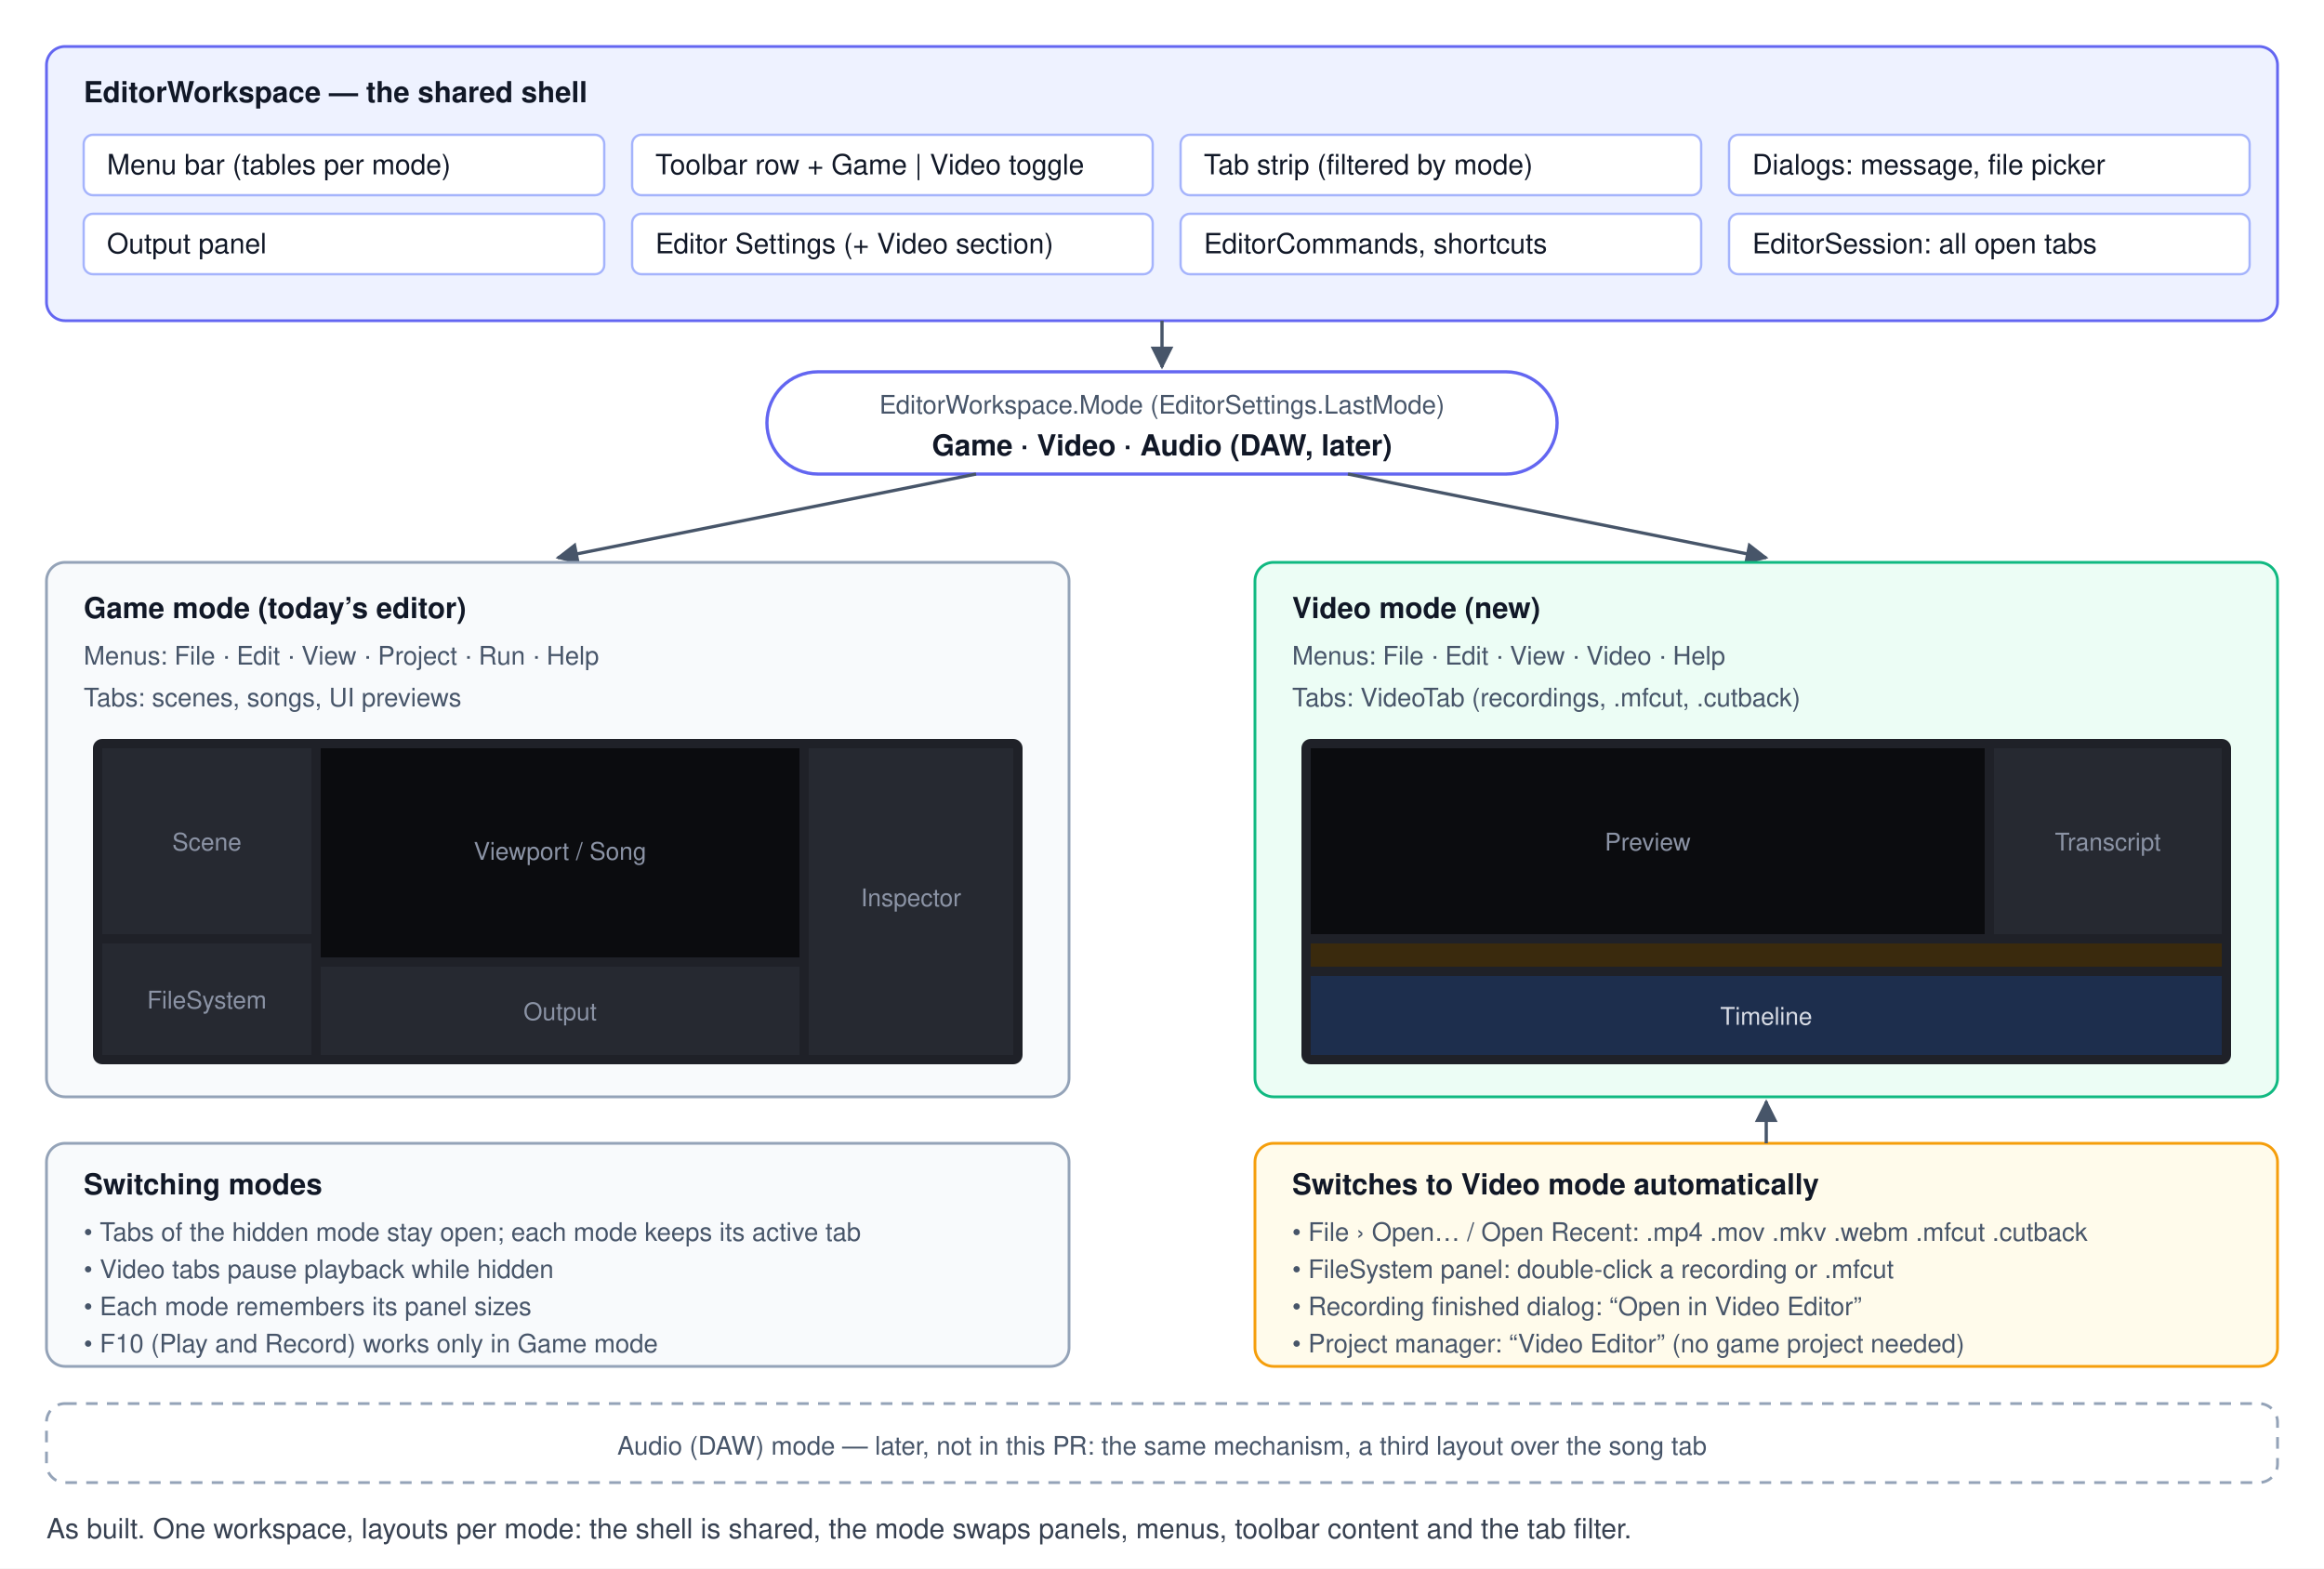
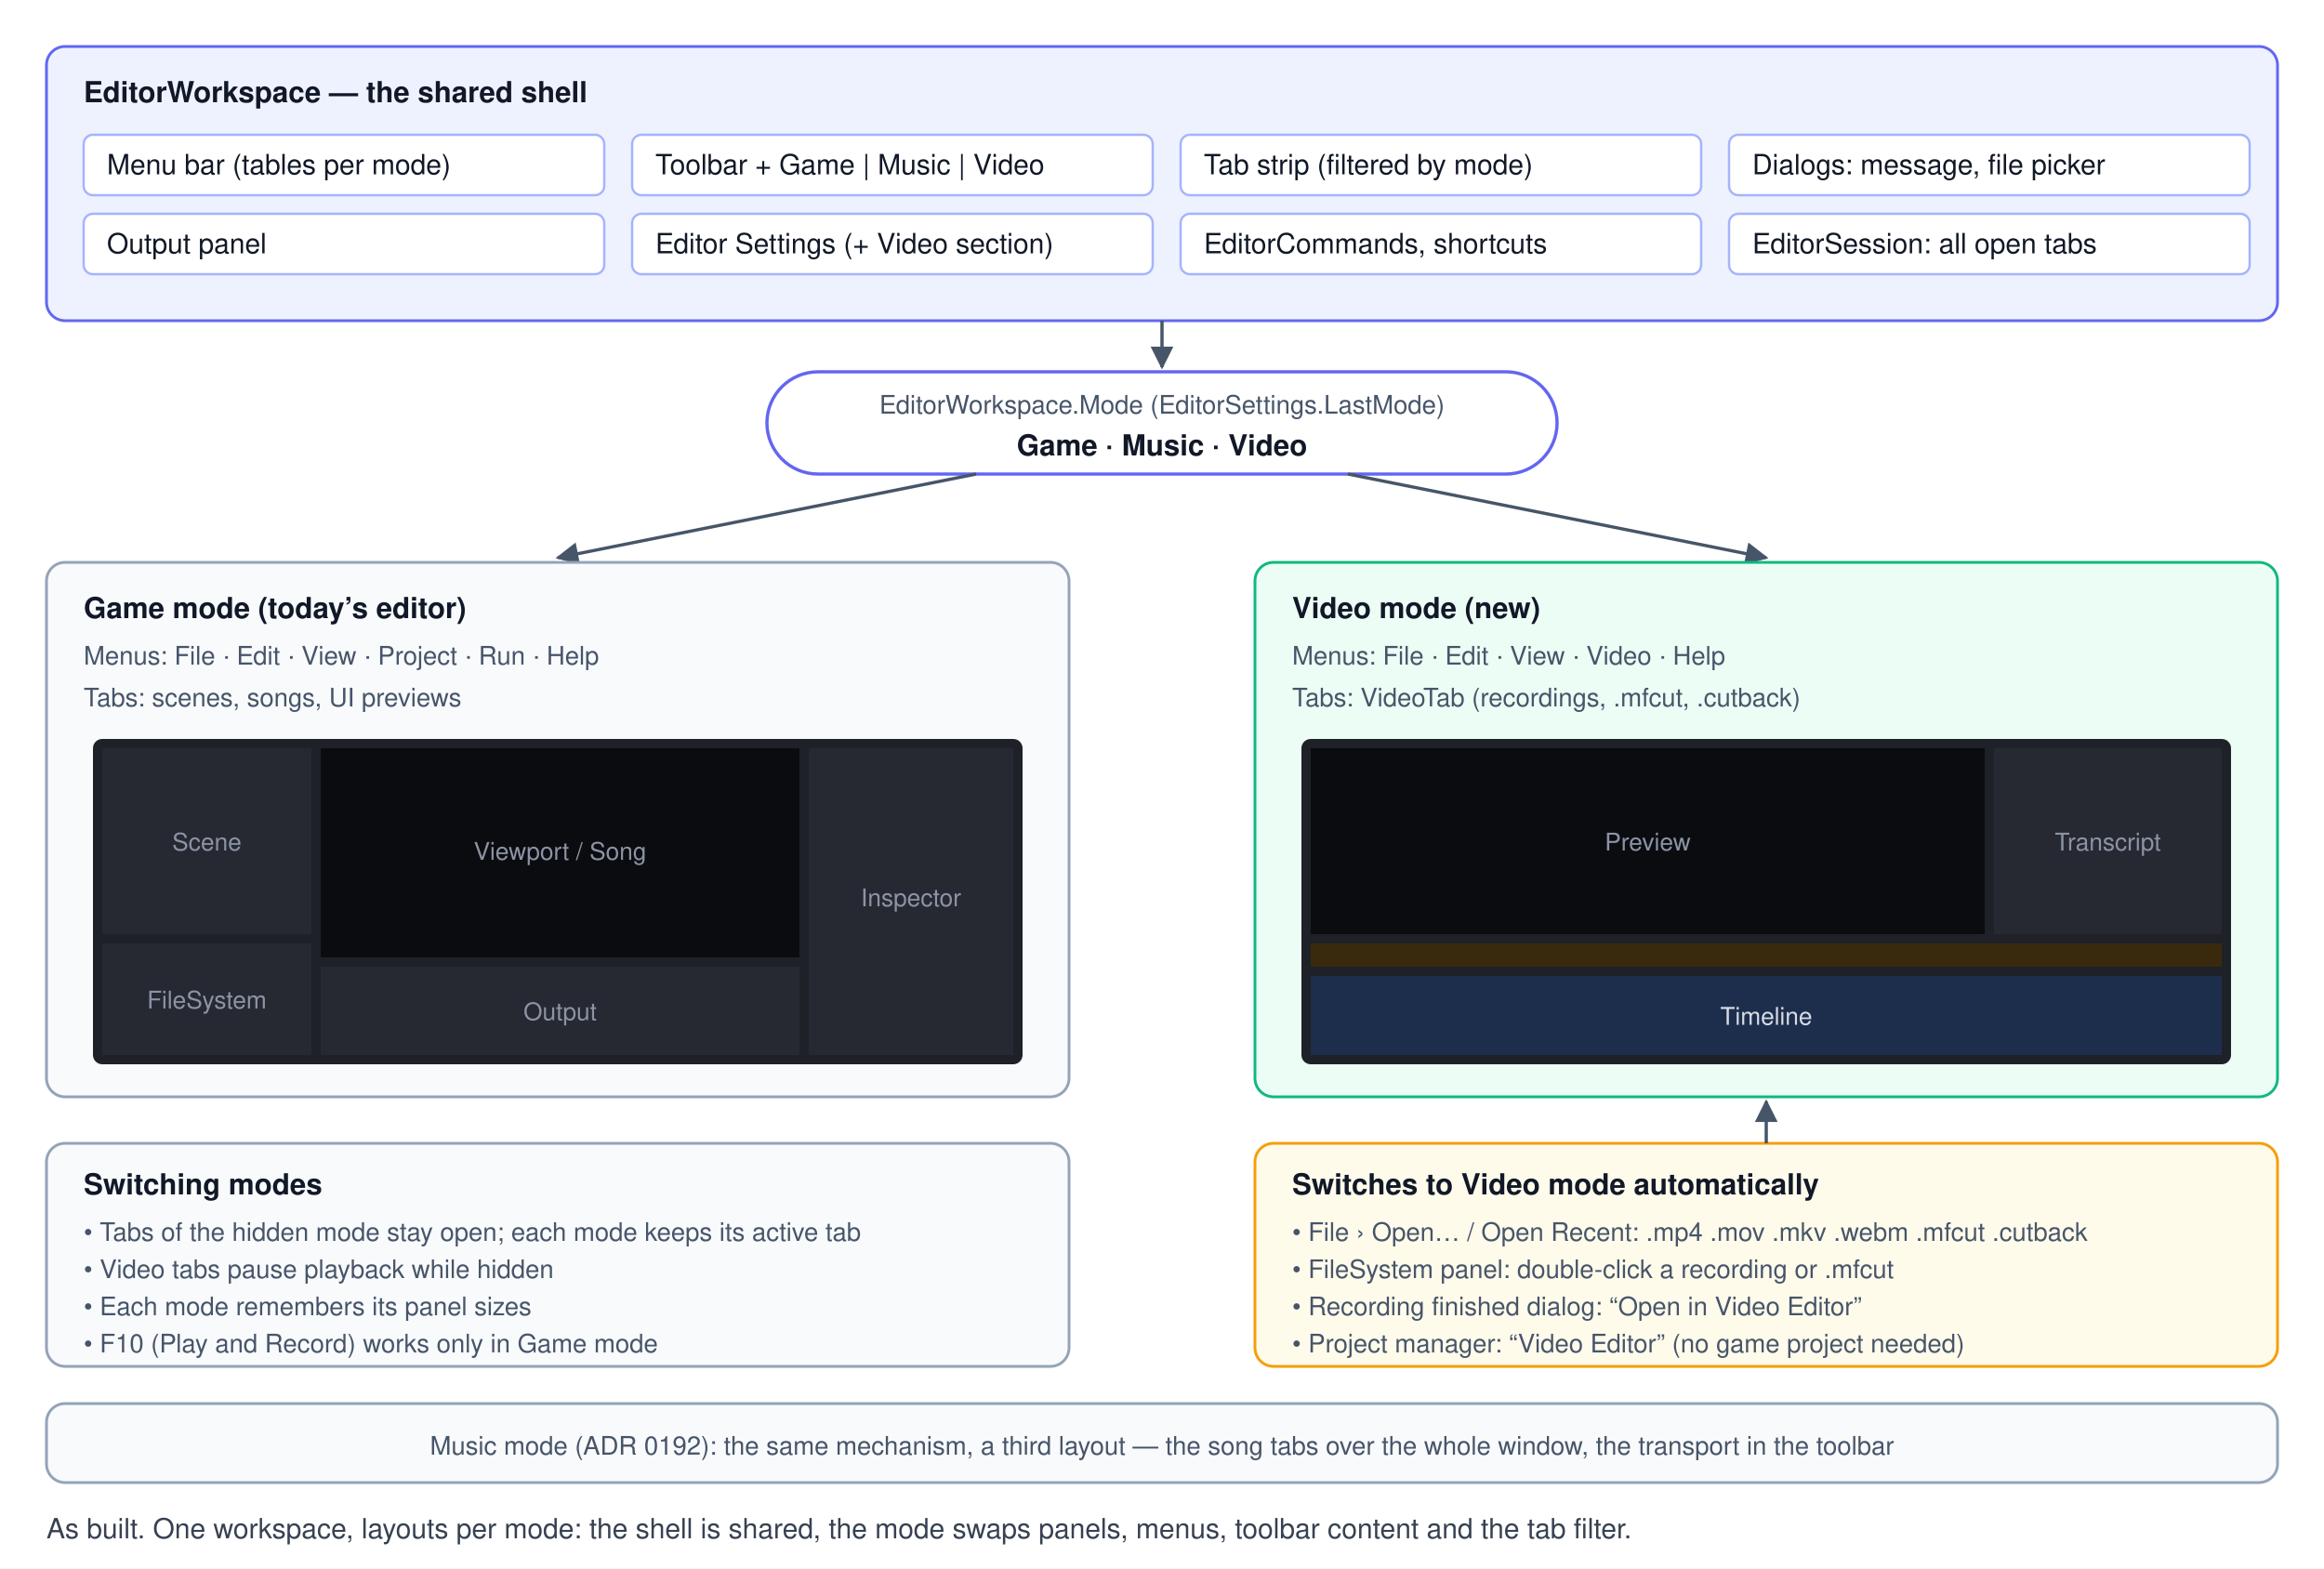
<svg xmlns="http://www.w3.org/2000/svg" viewBox="0 0 1000 675" font-family="-apple-system, 'Segoe UI', Helvetica, Arial, sans-serif" font-size="13">
  <rect width="1000" height="675" fill="#ffffff" />
  <style>
    .hdr{font-weight:600;font-size:12.5px;fill:#e8ebf2}
    .t{fill:#d7dbe4;font-size:11.5px}
    .s{fill:#8b93a5;font-size:10.5px}
    .xs{fill:#8b93a5;font-size:9.5px}
    .m{fill:#d7dbe4;font-size:10.5px;font-family:ui-monospace, Menlo, Consolas, monospace}
    .cap{fill:#374151;font-size:12px}
    .capb{fill:#111827;font-size:12.5px;font-weight:600}
    .btn{fill:#2f333d;stroke:#3b3f4b}
    .on{fill:#1d4ed8;stroke:#3b82f6}
    .g{fill:none;stroke:#d7dbe4;stroke-width:1.3;stroke-linecap:round;stroke-linejoin:round}
    .box{fill:#f8fafc;stroke:#94a3b8;stroke-width:1.2}
    .boxd{fill:#eef2ff;stroke:#6366f1;stroke-width:1.2}
    .boxg{fill:#ecfdf5;stroke:#10b981;stroke-width:1.2}
    .boxa{fill:#fffbeb;stroke:#f59e0b;stroke-width:1.2}
    .boxr{fill:#fef2f2;stroke:#ef4444;stroke-width:1.2}
    .dash{fill:none;stroke:#94a3b8;stroke-width:1.2;stroke-dasharray:5 4}
    .arrow{fill:none;stroke:#475569;stroke-width:1.4;marker-end:url(#ah)}
    .arrowb{fill:none;stroke:#2563eb;stroke-width:1.4;marker-end:url(#ahb)}
    .k{fill:#111827;font-size:12px}
    .kb{fill:#111827;font-size:12.5px;font-weight:600}
    .ks{fill:#475569;font-size:11px}
    .km{fill:#334155;font-size:10.5px;font-family:ui-monospace, Menlo, Consolas, monospace}
  </style>
  <defs>
    <marker id="ah" viewBox="0 0 10 10" refX="9" refY="5" markerWidth="7" markerHeight="7" orient="auto-start-reverse">
      <path d="M0,0 L10,5 L0,10 z" fill="#475569" />
    </marker>
    <marker id="ahb" viewBox="0 0 10 10" refX="9" refY="5" markerWidth="7" markerHeight="7" orient="auto-start-reverse">
      <path d="M0,0 L10,5 L0,10 z" fill="#2563eb" />
    </marker>
  </defs>
  <rect x="20" y="20" width="960" height="118" rx="8" class="boxd" />
  <text x="36" y="44" class="kb">EditorWorkspace — the shared shell</text>
  <rect x="36" y="58" width="224" height="26" rx="4" fill="#ffffff" stroke="#a5b4fc" />
  <text x="46" y="75" class="k">Menu bar (tables per mode)</text>
  <rect x="272" y="58" width="224" height="26" rx="4" fill="#ffffff" stroke="#a5b4fc" />
-   <text x="282" y="75" class="k">Toolbar row + Game | Video toggle</text>
+   <text x="282" y="75" class="k">Toolbar + Game | Music | Video</text>
  <rect x="508" y="58" width="224" height="26" rx="4" fill="#ffffff" stroke="#a5b4fc" />
  <text x="518" y="75" class="k">Tab strip (filtered by mode)</text>
  <rect x="744" y="58" width="224" height="26" rx="4" fill="#ffffff" stroke="#a5b4fc" />
  <text x="754" y="75" class="k">Dialogs: message, file picker</text>
  <rect x="36" y="92" width="224" height="26" rx="4" fill="#ffffff" stroke="#a5b4fc" />
  <text x="46" y="109" class="k">Output panel</text>
  <rect x="272" y="92" width="224" height="26" rx="4" fill="#ffffff" stroke="#a5b4fc" />
  <text x="282" y="109" class="k">Editor Settings (+ Video section)</text>
  <rect x="508" y="92" width="224" height="26" rx="4" fill="#ffffff" stroke="#a5b4fc" />
  <text x="518" y="109" class="k">EditorCommands, shortcuts</text>
  <rect x="744" y="92" width="224" height="26" rx="4" fill="#ffffff" stroke="#a5b4fc" />
  <text x="754" y="109" class="k">EditorSession: all open tabs</text>
  <rect x="330" y="160" width="340" height="44" rx="22" fill="#ffffff" stroke="#6366f1" stroke-width="1.4" />
  <text x="500" y="178" class="ks" text-anchor="middle">EditorWorkspace.Mode   (EditorSettings.LastMode)</text>
-   <text x="500" y="196" class="kb" text-anchor="middle">Game  ·  Video  ·  Audio (DAW, later)</text>
+   <text x="500" y="196" class="kb" text-anchor="middle">Game  ·  Music  ·  Video</text>
  <path d="M500,138 L500,158" class="arrow" />
  <path d="M420,204 L240,240" class="arrow" />
  <path d="M580,204 L760,240" class="arrow" />
  <rect x="20" y="242" width="440" height="230" rx="8" class="box" />
  <text x="36" y="266" class="kb">Game mode (today’s editor)</text>
  <text x="36" y="286" class="ks">Menus: File · Edit · View · Project · Run · Help</text>
  <text x="36" y="304" class="ks">Tabs: scenes, songs, UI previews</text>
  <rect x="40" y="318" width="400" height="140" fill="#1f2128" rx="4" />
  <rect x="44" y="322" width="90" height="80" fill="#262931" />
  <text x="89" y="366" class="s" text-anchor="middle">Scene</text>
  <rect x="44" y="406" width="90" height="48" fill="#262931" />
  <text x="89" y="434" class="s" text-anchor="middle">FileSystem</text>
  <rect x="138" y="322" width="206" height="90" fill="#0b0c0f" />
  <text x="241" y="370" class="s" text-anchor="middle">Viewport / Song</text>
  <rect x="138" y="416" width="206" height="38" fill="#262931" />
  <text x="241" y="439" class="s" text-anchor="middle">Output</text>
  <rect x="348" y="322" width="88" height="132" fill="#262931" />
  <text x="392" y="390" class="s" text-anchor="middle">Inspector</text>
  <rect x="540" y="242" width="440" height="230" rx="8" class="boxg" />
  <text x="556" y="266" class="kb">Video mode (new)</text>
  <text x="556" y="286" class="ks">Menus: File · Edit · View · Video · Help</text>
  <text x="556" y="304" class="ks">Tabs: VideoTab (recordings, .mfcut, .cutback)</text>
  <rect x="560" y="318" width="400" height="140" fill="#1f2128" rx="4" />
  <rect x="564" y="322" width="290" height="80" fill="#0b0c0f" />
  <text x="709" y="366" class="s" text-anchor="middle">Preview</text>
  <rect x="858" y="322" width="98" height="80" fill="#262931" />
  <text x="907" y="366" class="s" text-anchor="middle">Transcript</text>
  <rect x="564" y="406" width="392" height="10" fill="#3a2a0d" />
  <rect x="564" y="420" width="392" height="34" fill="#1D2E4D" />
  <text x="760" y="441" class="s" text-anchor="middle" style="fill:#d7dbe4;font-size:10.5px">Timeline</text>
  <rect x="540" y="492" width="440" height="96" rx="8" class="boxa" />
  <text x="556" y="514" class="kb">Switches to Video mode automatically</text>
  <text x="556" y="534" class="ks">• File › Open… / Open Recent: .mp4 .mov .mkv .webm .mfcut .cutback</text>
  <text x="556" y="550" class="ks">• FileSystem panel: double-click a recording or .mfcut</text>
  <text x="556" y="566" class="ks">• Recording finished dialog: “Open in Video Editor”</text>
  <text x="556" y="582" class="ks">• Project manager: “Video Editor” (no game project needed)</text>
  <path d="M760,492 L760,474" class="arrow" />
  <rect x="20" y="492" width="440" height="96" rx="8" class="box" />
  <text x="36" y="514" class="kb">Switching modes</text>
  <text x="36" y="534" class="ks">• Tabs of the hidden mode stay open; each mode keeps its active tab</text>
  <text x="36" y="550" class="ks">• Video tabs pause playback while hidden</text>
  <text x="36" y="566" class="ks">• Each mode remembers its panel sizes</text>
  <text x="36" y="582" class="ks">• F10 (Play and Record) works only in Game mode</text>
-   <rect x="20" y="604" width="960" height="34" rx="8" class="dash" />
-   <text x="500" y="626" class="ks" text-anchor="middle">Audio (DAW) mode — later, not in this PR: the same mechanism, a third layout over the song tab</text>
+   <rect x="20" y="604" width="960" height="34" rx="8" class="box" />
+   <text x="500" y="626" class="ks" text-anchor="middle">Music mode (ADR 0192): the same mechanism, a third layout — the song tabs over the whole window, the transport in the toolbar</text>
  <text x="20" y="662" class="cap">As built. One workspace, layouts per mode: the shell is shared, the mode swaps panels, menus, toolbar content and the tab filter.</text>
</svg>
